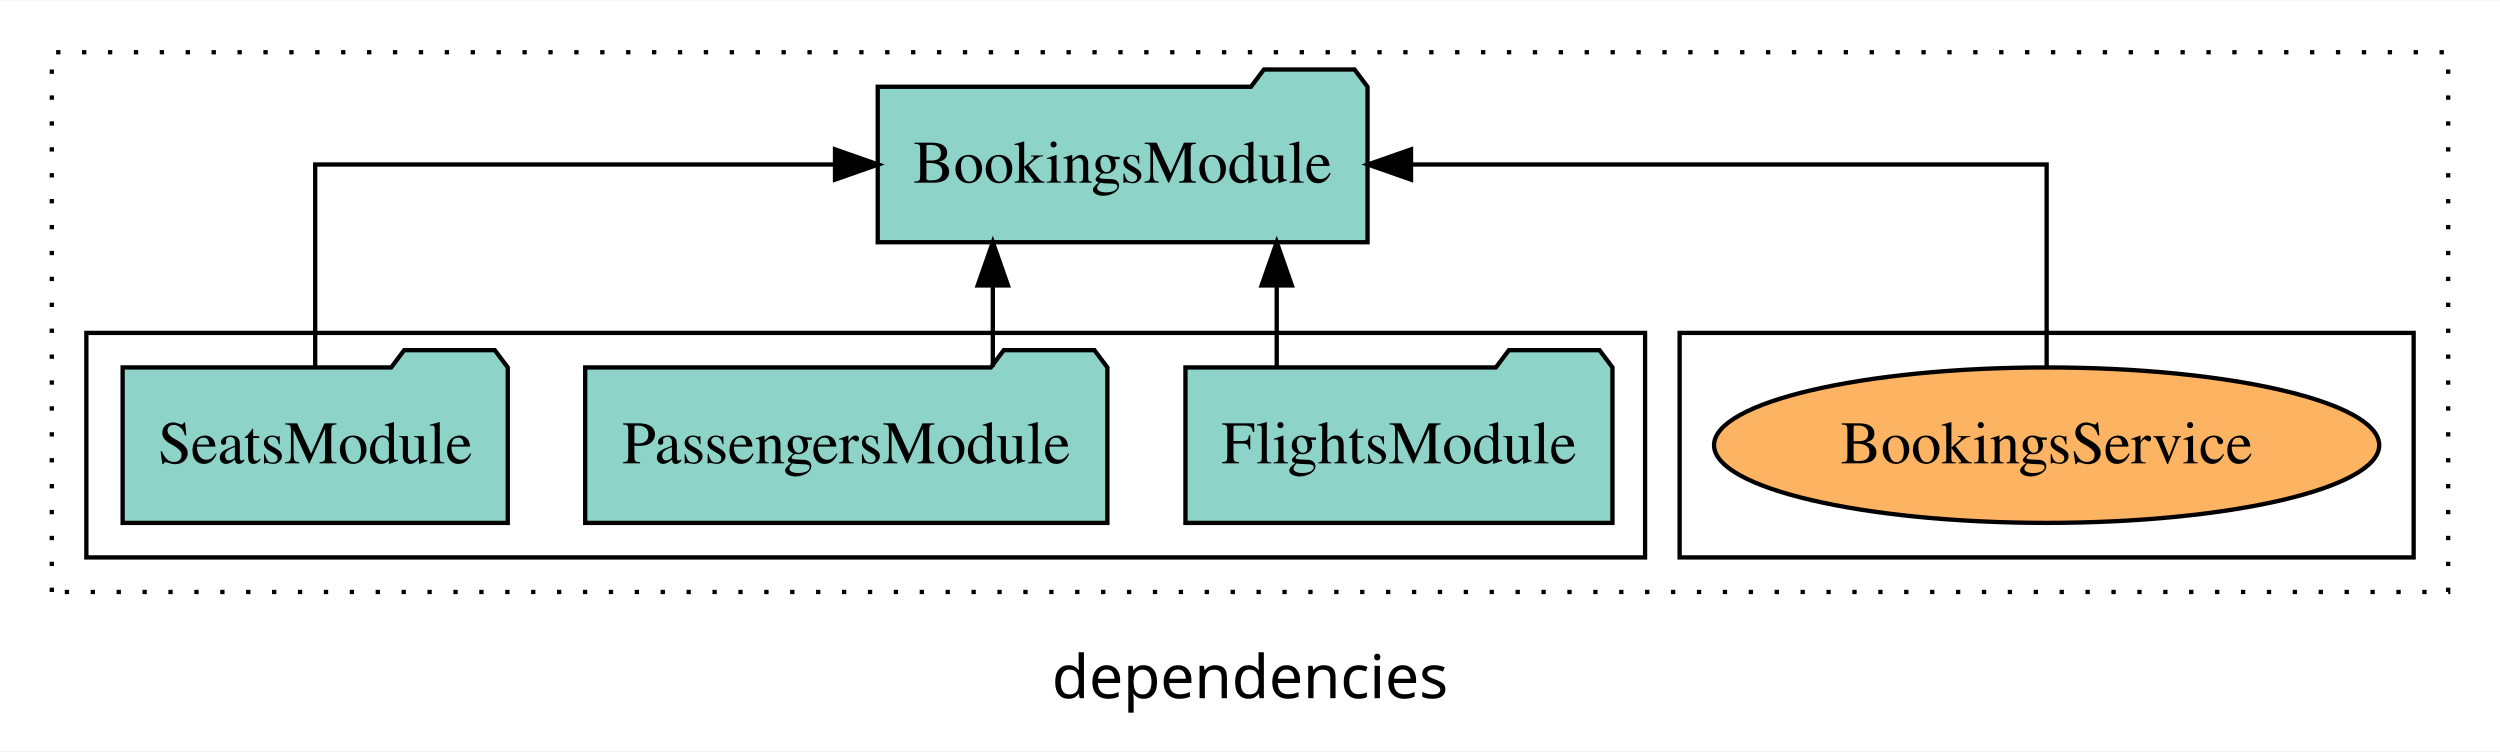
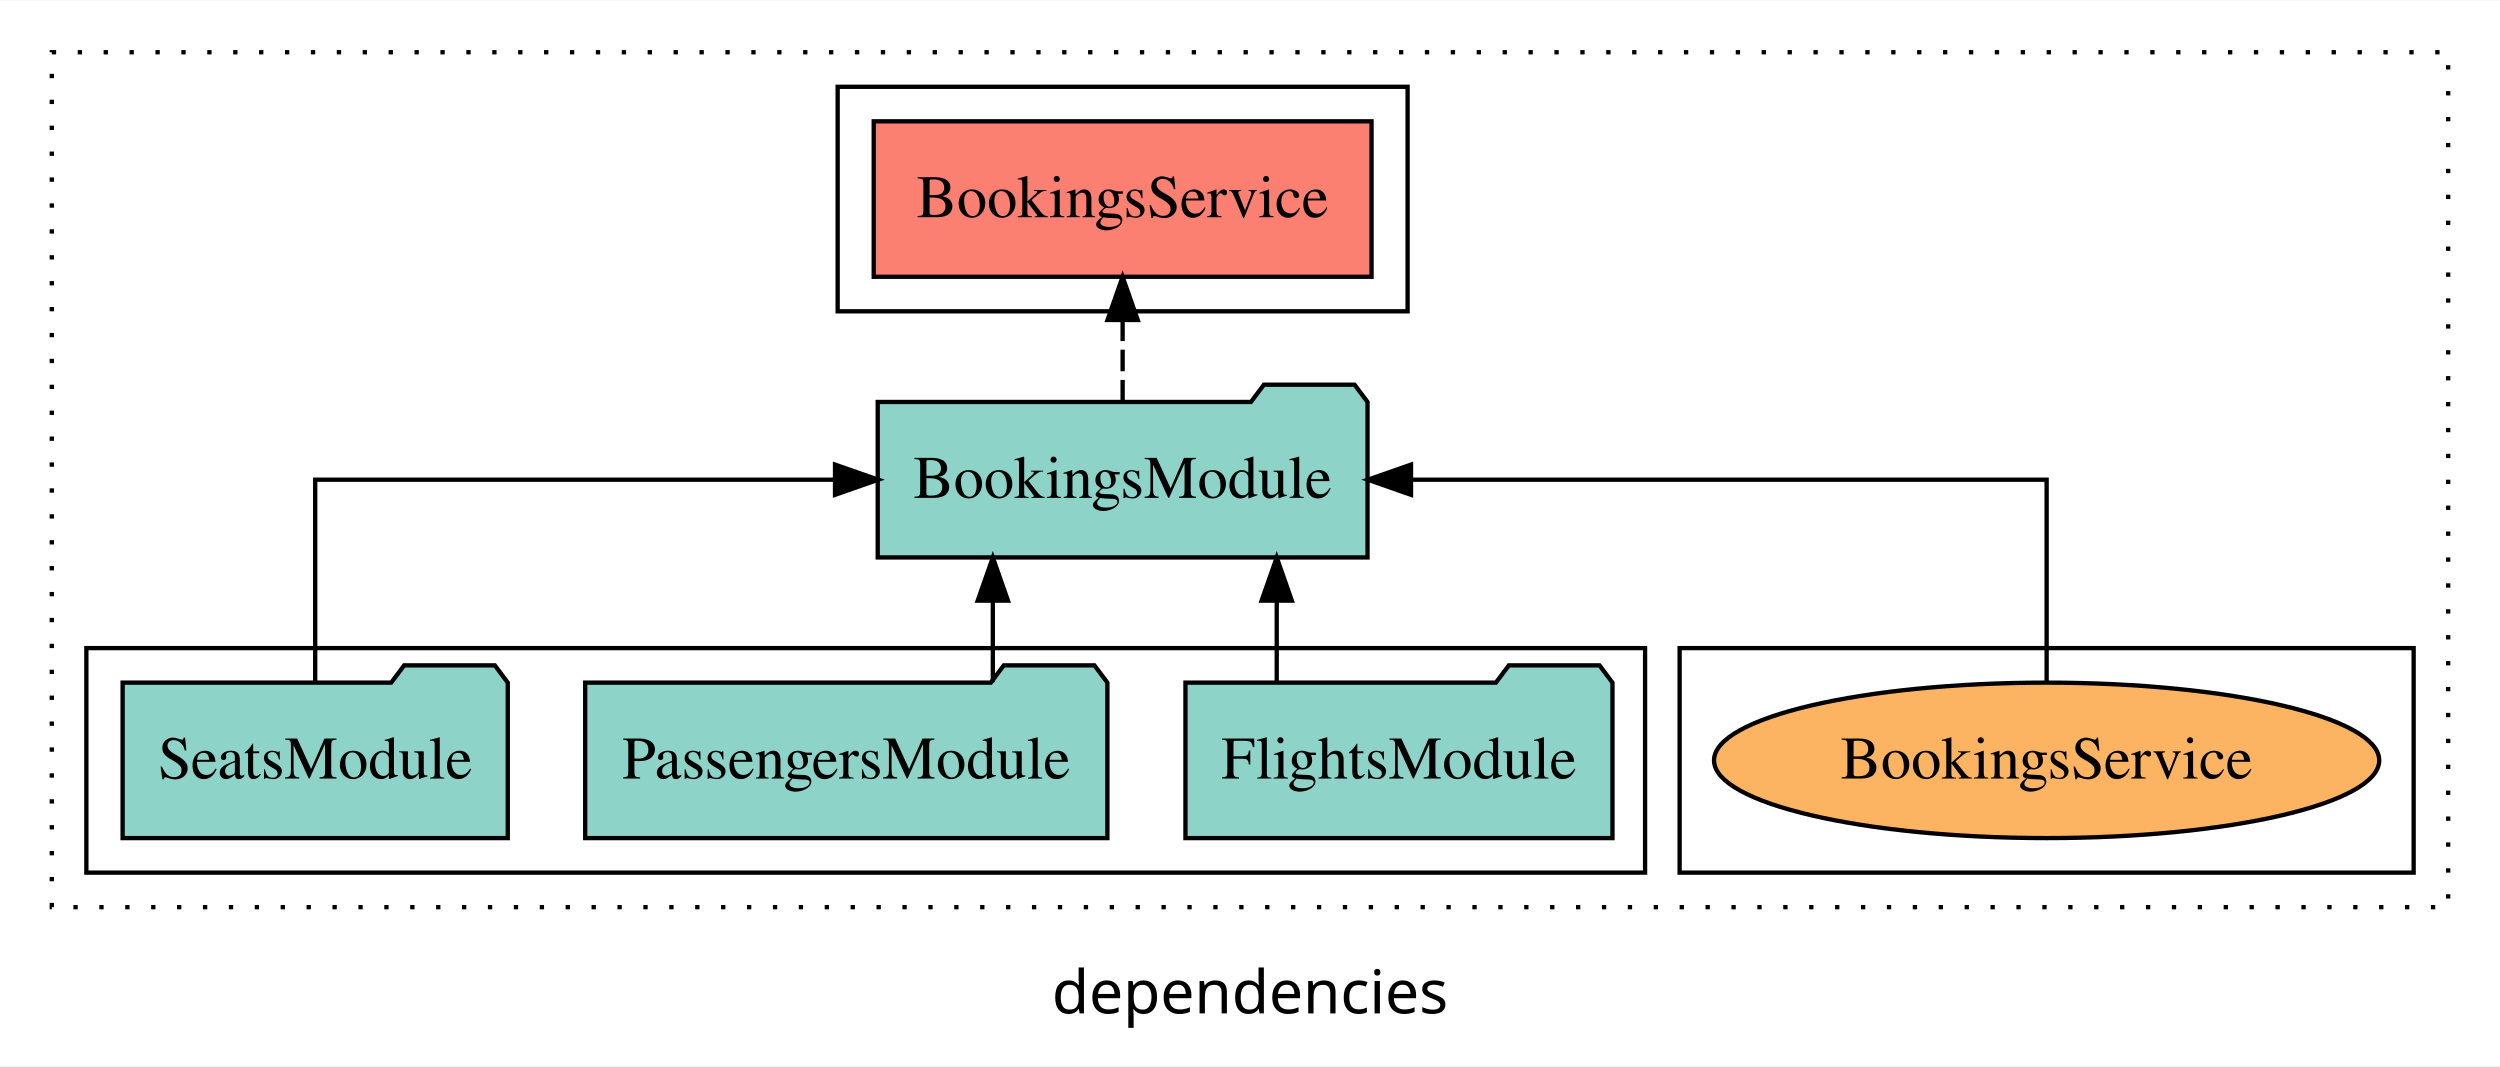
- <svg xmlns="http://www.w3.org/2000/svg" width="579pt" height="174pt" viewBox="0.00 0.00 579.00 173.80">
-   <g id="graph0" class="graph" transform="scale(1 1) rotate(0) translate(4 169.8)">
-     <polygon fill="white" stroke="transparent" points="-4,4 -4,-169.8 575,-169.8 575,4 -4,4" />
+ <svg xmlns="http://www.w3.org/2000/svg" width="579pt" height="247pt" viewBox="0.00 0.00 579.00 246.80">
+   <g id="graph0" class="graph" transform="scale(1 1) rotate(0) translate(4 242.8)">
+     <polygon fill="white" stroke="transparent" points="-4,4 -4,-242.8 575,-242.8 575,4 -4,4" />
    <text text-anchor="middle" x="285.5" y="-8.2" font-family="sans-serif" font-size="14.00">dependencies</text>
    <g id="clust1" class="cluster">
-       <polygon fill="none" stroke="black" stroke-dasharray="1,5" points="8,-32.8 8,-157.8 563,-157.8 563,-32.8 8,-32.8" />
+       <polygon fill="none" stroke="black" stroke-dasharray="1,5" points="8,-32.8 8,-230.8 563,-230.8 563,-32.8 8,-32.8" />
    </g>
    <g id="clust6" class="cluster">
      <polygon fill="none" stroke="black" points="385,-40.8 385,-92.8 555,-92.8 555,-40.8 385,-40.8" />
+     </g>
+     <g id="clust4" class="cluster">
+       <polygon fill="none" stroke="black" points="190,-170.8 190,-222.8 322,-222.8 322,-170.8 190,-170.8" />
    </g>
    <g id="clust3" class="cluster">
      <polygon fill="none" stroke="black" points="16,-40.8 16,-92.8 377,-92.8 377,-40.8 16,-40.8" />
    </g>
    <g id="node1" class="node">
      <polygon fill="#8dd3c7" stroke="black" points="369.45,-84.8 366.45,-88.8 345.45,-88.8 342.45,-84.8 270.55,-84.8 270.55,-48.8 369.45,-48.8 369.45,-84.8" />
      <text text-anchor="middle" x="320" y="-62.6" font-family="Times,serif" font-size="14.00">FlightsModule</text>
    </g>
    <g id="node4" class="node">
      <polygon fill="#8dd3c7" stroke="black" points="312.72,-149.8 309.72,-153.8 288.72,-153.8 285.72,-149.8 199.28,-149.8 199.28,-113.8 312.72,-113.8 312.72,-149.8" />
      <text text-anchor="middle" x="256" y="-127.6" font-family="Times,serif" font-size="14.00">BookingsModule</text>
    </g>
    <g id="edge1" class="edge">
      <path fill="none" stroke="black" d="M291.69,-84.91C291.69,-84.91 291.69,-103.79 291.69,-103.79" />
      <polygon fill="black" stroke="black" points="288.19,-103.79 291.69,-113.79 295.19,-103.79 288.19,-103.79" />
    </g>
    <g id="node2" class="node">
      <polygon fill="#8dd3c7" stroke="black" points="252.47,-84.8 249.47,-88.8 228.47,-88.8 225.47,-84.8 131.53,-84.8 131.53,-48.8 252.47,-48.8 252.47,-84.8" />
      <text text-anchor="middle" x="192" y="-62.6" font-family="Times,serif" font-size="14.00">PassengersModule</text>
    </g>
    <g id="edge2" class="edge">
      <path fill="none" stroke="black" d="M225.94,-84.91C225.94,-84.91 225.94,-103.79 225.94,-103.79" />
      <polygon fill="black" stroke="black" points="222.44,-103.79 225.94,-113.79 229.44,-103.79 222.44,-103.79" />
    </g>
    <g id="node3" class="node">
      <polygon fill="#8dd3c7" stroke="black" points="113.6,-84.8 110.6,-88.8 89.6,-88.8 86.6,-84.8 24.4,-84.8 24.4,-48.8 113.6,-48.8 113.6,-84.8" />
      <text text-anchor="middle" x="69" y="-62.6" font-family="Times,serif" font-size="14.00">SeatsModule</text>
    </g>
    <g id="edge3" class="edge">
      <path fill="none" stroke="black" d="M69,-84.91C69,-104.14 69,-131.8 69,-131.8 69,-131.8 189.39,-131.8 189.39,-131.8" />
      <polygon fill="black" stroke="black" points="189.39,-135.3 199.39,-131.8 189.39,-128.3 189.39,-135.3" />
    </g>
    <g id="node5" class="node">
+       <polygon fill="#fb8072" stroke="black" points="313.65,-214.8 198.35,-214.8 198.35,-178.8 313.65,-178.8 313.65,-214.8" />
+       <text text-anchor="middle" x="256" y="-192.6" font-family="Times,serif" font-size="14.00">BookingsService </text>
+     </g>
+     <g id="edge4" class="edge">
+       <path fill="none" stroke="black" stroke-dasharray="5,2" d="M256,-149.91C256,-149.91 256,-168.79 256,-168.79" />
+       <polygon fill="black" stroke="black" points="252.5,-168.79 256,-178.79 259.5,-168.79 252.5,-168.79" />
+     </g>
+     <g id="node6" class="node">
      <ellipse fill="#fdb462" stroke="black" cx="470" cy="-66.8" rx="77.03" ry="18" />
      <text text-anchor="middle" x="470" y="-62.6" font-family="Times,serif" font-size="14.00">BookingsService</text>
    </g>
-     <g id="edge4" class="edge">
+     <g id="edge5" class="edge">
      <path fill="none" stroke="black" d="M470,-84.91C470,-104.14 470,-131.8 470,-131.8 470,-131.8 322.79,-131.8 322.79,-131.8" />
      <polygon fill="black" stroke="black" points="322.79,-128.3 312.79,-131.8 322.79,-135.3 322.79,-128.3" />
    </g>
  </g>
</svg>
